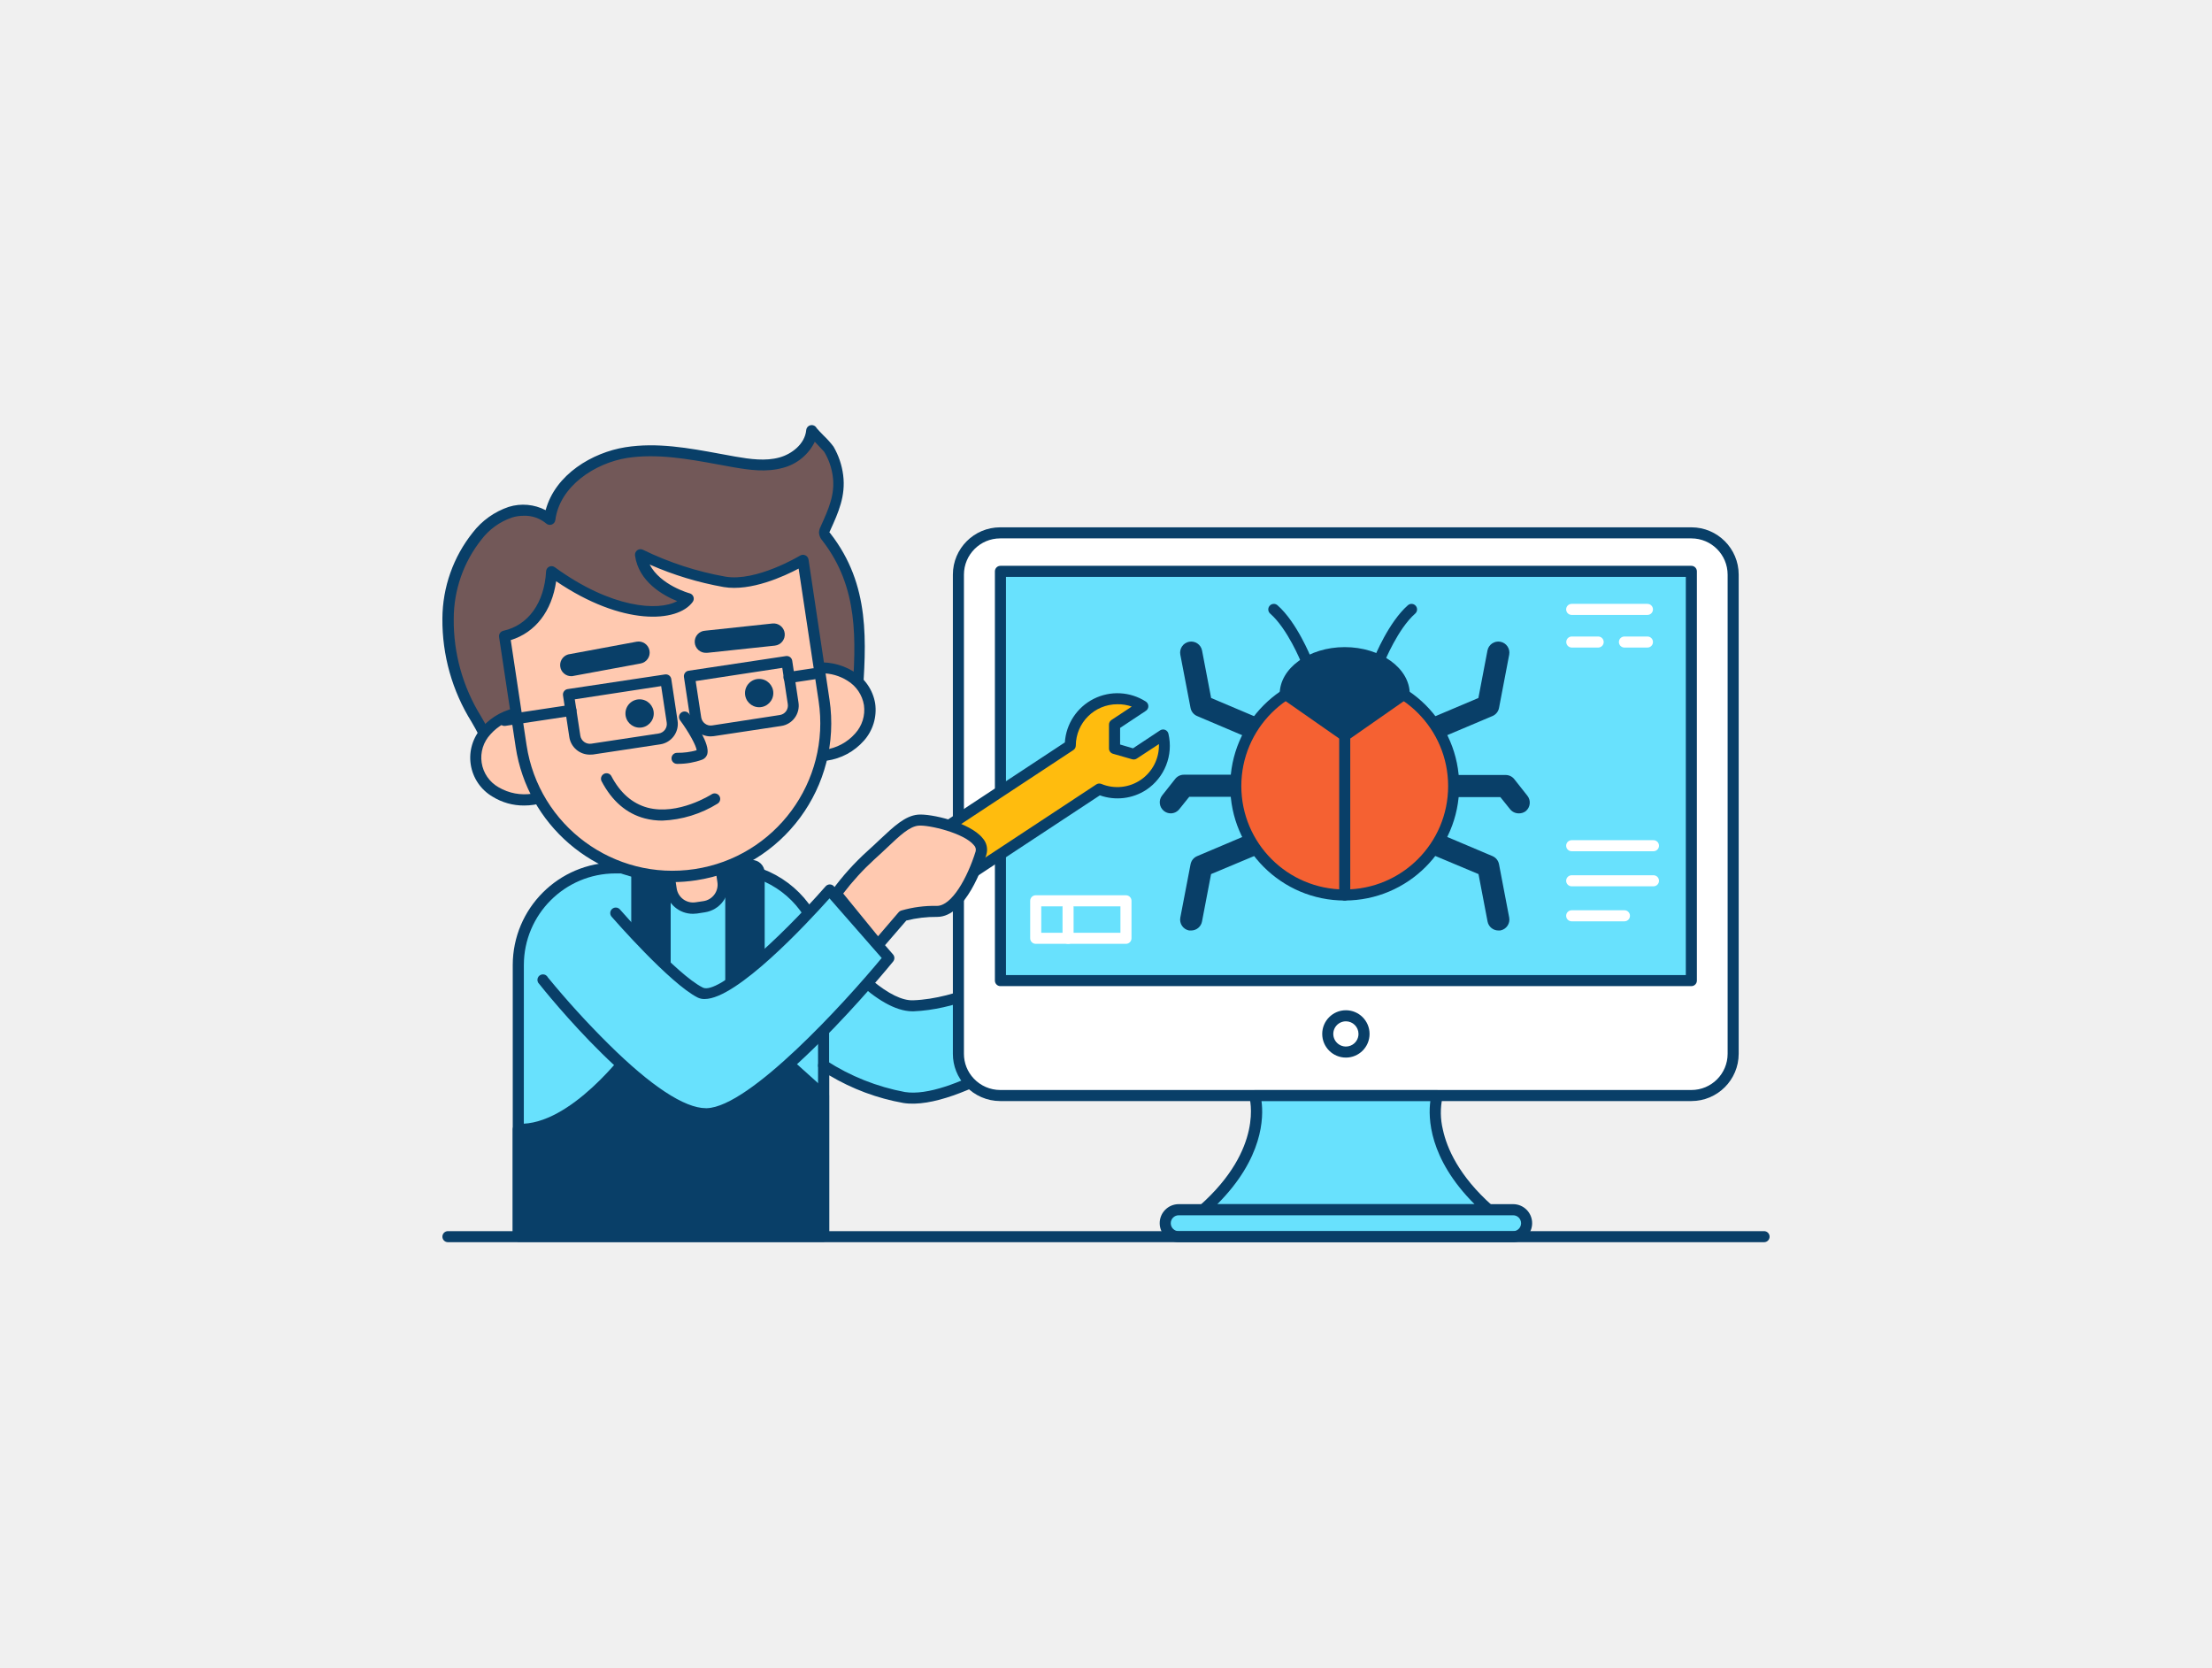
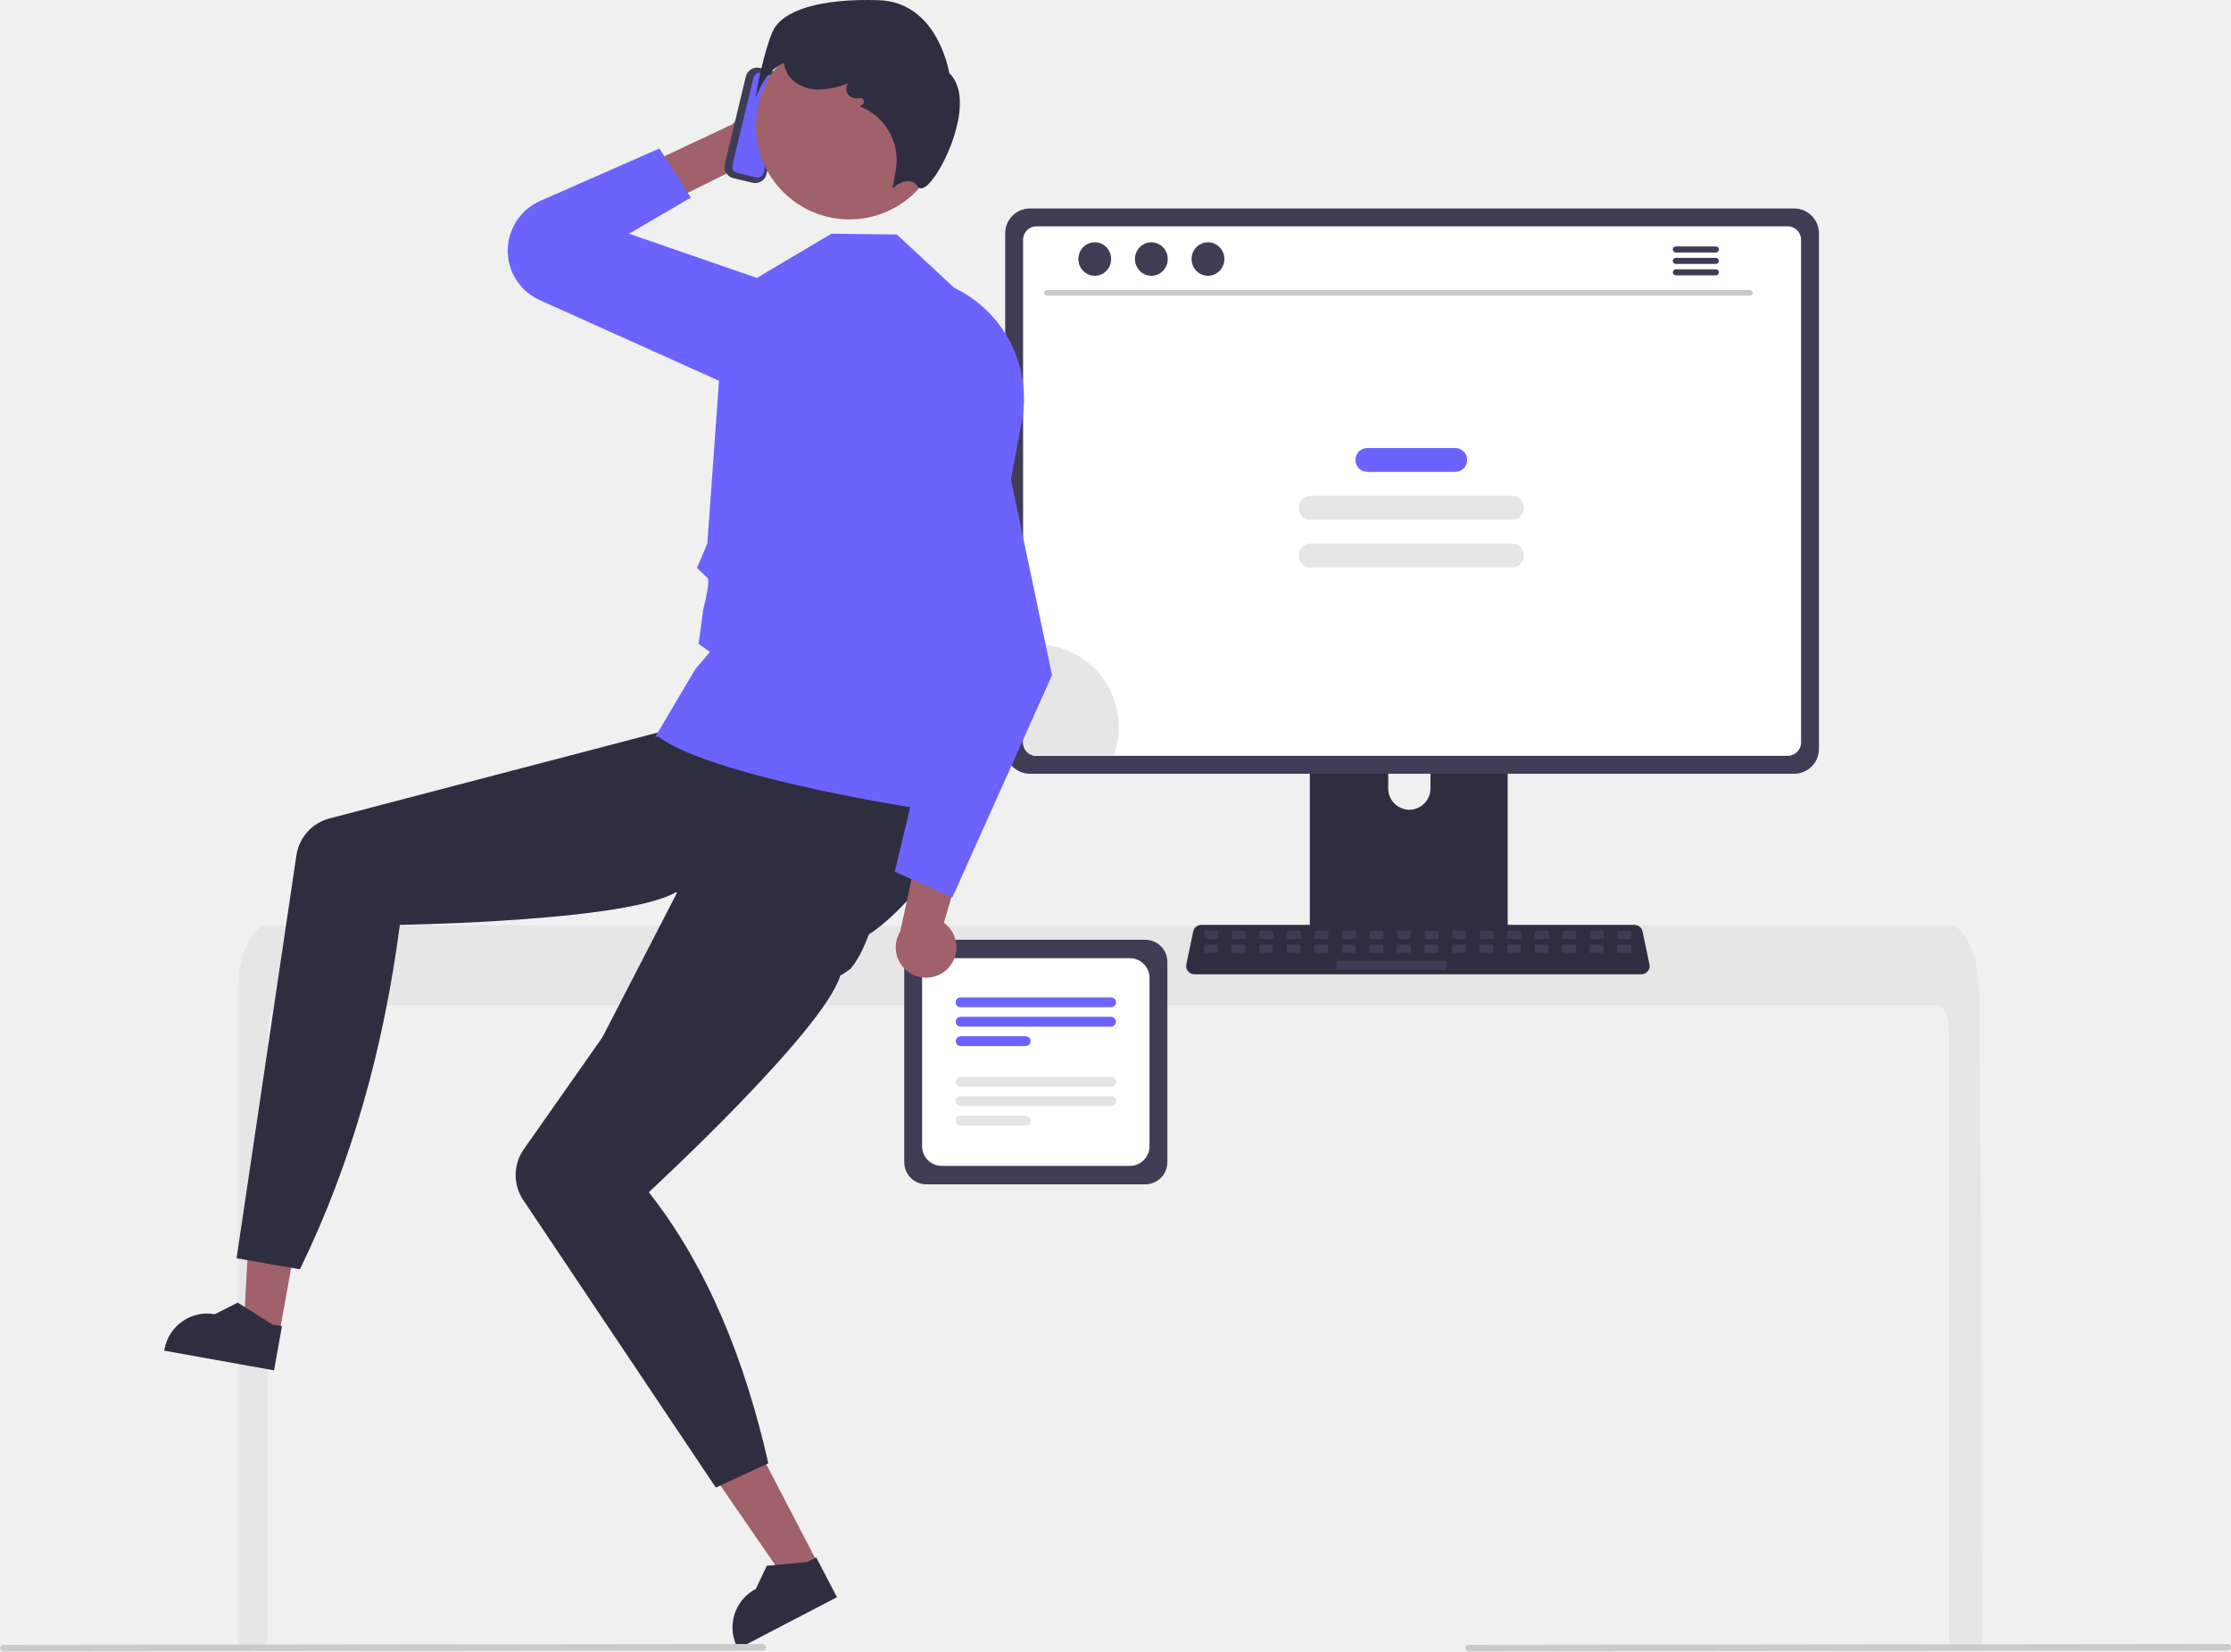
- <svg xmlns="http://www.w3.org/2000/svg" id="_260_bug_fixing_outline" data-name="#260_bug_fixing_outline" viewBox="0 0 400 300" width="406" height="306" class="illustration styles_illustrationTablet__1DWOa">
-   <path d="M193.38,184.4s-19.95,14.86-29.88,13.31a40.92,40.92,0,0,1-14.57-5.8v30.86H93.72v-49a17.56,17.56,0,0,1,17.55-17.57h20.1a17.54,17.54,0,0,1,16,10.44c4,5.34,11.81,14.7,17.76,14.48,8.32-.31,16.89-5.12,16.89-5.12Z" fill="#68e1fd" />
-   <path d="M148.93,223.77H93.72a1,1,0,0,1-1-1v-49a18.58,18.58,0,0,1,18.55-18.57h20.1a18.57,18.57,0,0,1,16.92,10.93c6.73,9,12.91,14.16,16.85,14,8-.29,16.36-4.94,16.44-5a1,1,0,0,1,1.08.07L194,183.59a1,1,0,0,1,.41.8,1,1,0,0,1-.4.81c-.83.61-20.41,15.09-30.64,13.5a39.73,39.73,0,0,1-13.41-5v29.11A1,1,0,0,1,148.93,223.77Zm-54.21-2h53.21V191.91a1,1,0,0,1,1.52-.85,39.54,39.54,0,0,0,14.2,5.66c8.13,1.27,23.77-9.31,28-12.34l-9.7-7.19c-2.09,1.09-9.45,4.66-16.76,4.93H165c-6.35,0-14.22-9.3-18.37-14.9a.72.72,0,0,1-.11-.19,16.58,16.58,0,0,0-15.14-9.84h-20.1a16.58,16.58,0,0,0-16.55,16.57Z" fill="#093f68" />
-   <path d="M148.93,192.91a1,1,0,0,1-1-1V180.43a1,1,0,0,1,2,0v11.48A1,1,0,0,1,148.93,192.91Z" fill="#093f68" />
-   <path d="M148.93,197.35l-8.75-7.86H114.26s-10.5,14.42-20.54,14v19.32h55.21Z" fill="#093f68" />
-   <path d="M148.93,223.77H93.72a1,1,0,0,1-1-1V203.45a1,1,0,0,1,.31-.73,1,1,0,0,1,.73-.27c9.43.42,19.59-13.41,19.69-13.55a1,1,0,0,1,.81-.41h25.92a1,1,0,0,1,.67.25l8.75,7.87a1,1,0,0,1,.33.74v25.42A1,1,0,0,1,148.93,223.77Zm-54.21-2h53.21v-24l-8.14-7.31h-25c-1.79,2.35-10.8,13.54-20,14Z" fill="#093f68" />
-   <rect x="115.15" y="157.13" width="5.13" height="35" fill="#093f68" />
-   <path d="M120.28,193.13h-5.13a1,1,0,0,1-1-1v-35a1,1,0,0,1,1-1h5.13a1,1,0,0,1,1,1v35A1,1,0,0,1,120.28,193.13Zm-4.13-2h3.13v-33h-3.13Z" fill="#093f68" />
-   <rect x="132.15" y="155.75" width="5.13" height="35" rx="1.34" fill="#093f68" />
-   <path d="M135.94,191.75h-2.45a2.34,2.34,0,0,1-2.34-2.34V157.08a2.33,2.33,0,0,1,2.34-2.33h2.45a2.33,2.33,0,0,1,2.34,2.33v32.33A2.34,2.34,0,0,1,135.94,191.75Zm-2.45-35a.34.34,0,0,0-.34.33v32.33a.34.34,0,0,0,.34.34h2.45a.34.34,0,0,0,.34-.34V157.08a.34.34,0,0,0-.34-.33Z" fill="#093f68" />
-   <path d="M313.41,103.16V189.8a7.55,7.55,0,0,1-7.55,7.55h-125a7.55,7.55,0,0,1-7.55-7.55V103.16a7.55,7.55,0,0,1,7.55-7.55h125A7.55,7.55,0,0,1,313.41,103.16Z" fill="#fff" />
-   <path d="M305.86,198.35h-125a8.59,8.59,0,0,1-6.23-2.7,8.48,8.48,0,0,1-2.32-5.85V103.16a8.56,8.56,0,0,1,8.55-8.55h125a8.56,8.56,0,0,1,8.55,8.55V189.8A8.56,8.56,0,0,1,305.86,198.35Zm-125-101.74a6.56,6.56,0,0,0-6.55,6.55V189.8a6.47,6.47,0,0,0,1.78,4.48,6.57,6.57,0,0,0,4.77,2.07h125a6.55,6.55,0,0,0,6.55-6.55V103.16a6.56,6.56,0,0,0-6.55-6.55Z" fill="#093f68" />
-   <rect x="180.91" y="102.56" width="124.95" height="74.01" fill="#68e1fd" />
-   <path d="M305.85,177.57H180.91a1,1,0,0,1-1-1v-74a1,1,0,0,1,1-1H305.85a1,1,0,0,1,1,1v74A1,1,0,0,1,305.85,177.57Zm-123.94-2H304.85v-72H181.91Z" fill="#093f68" />
-   <path d="M259.87,197.36h-33s3,9.7-9.3,20.63h51.57C256.84,207.06,259.87,197.36,259.87,197.36Z" fill="#68e1fd" />
-   <path d="M269.17,219H217.6a1,1,0,0,1-.66-1.75c11.71-10.37,9-19.49,9-19.58a1,1,0,0,1,.15-.9,1,1,0,0,1,.8-.4h33a1,1,0,0,1,.81.4,1,1,0,0,1,.15.89,13,13,0,0,0,.07,5.86c.71,3.28,2.83,8.32,8.93,13.73a1,1,0,0,1-.66,1.75Zm-49.05-2h46.53c-8.33-8.32-8.39-15.72-8-18.63H228.12C228.51,201.27,228.45,208.67,220.12,217Z" fill="#093f68" />
-   <path d="M243.39,190.49a4.28,4.28,0,1,1,4.27-4.28A4.28,4.28,0,0,1,243.39,190.49Zm0-6.56a2.28,2.28,0,1,0,2.27,2.28A2.28,2.28,0,0,0,243.39,183.93Z" fill="#093f68" />
-   <rect x="210.71" y="217.99" width="65.36" height="4.88" rx="2.44" fill="#68e1fd" />
-   <path d="M273.62,223.87H213.15a3.44,3.44,0,0,1,0-6.88h60.47a3.44,3.44,0,1,1,0,6.88ZM213.15,219a1.44,1.44,0,0,0,0,2.88h60.47a1.44,1.44,0,1,0,0-2.88Z" fill="#093f68" />
-   <path d="M121.21,153.94h9.45a0,0,0,0,1,0,0v5.44a4,4,0,0,1-4,4h-1.43a4,4,0,0,1-4-4v-5.44A0,0,0,0,1,121.21,153.94Z" transform="translate(-22.25 20.55) rotate(-8.57)" fill="#ffc9b0" />
-   <path d="M125.34,164.49a5,5,0,0,1-5-4.26l-.81-5.38a1,1,0,0,1,.84-1.14l9.35-1.41a1,1,0,0,1,1.14.84l.81,5.38a5,5,0,0,1-4.21,5.7l-1.41.22A6.3,6.3,0,0,1,125.34,164.49Zm-3.64-9,.66,4.39a3,3,0,0,0,3.43,2.53l1.41-.21h0a3,3,0,0,0,2.53-3.43l-.66-4.39Z" fill="#093f68" />
-   <path d="M89.74,134.92c-1.49-1.48-2.74-4.11-3.67-5.65A34,34,0,0,1,81,111.14a24.19,24.19,0,0,1,5.27-15,12.86,12.86,0,0,1,6-4.31,7.43,7.43,0,0,1,7.06,1.34c.88-6.52,7.39-11,13.88-12.09s13.08.55,19.56,1.68c2.81.49,5.73.9,8.48.14s5.28-3,5.54-5.81c0,.19,2.79,2.88,3.09,3.4a12.53,12.53,0,0,1,1.61,4.74c.46,3.57-.89,6.47-2.32,9.63a1.47,1.47,0,0,0-.18.64,1.45,1.45,0,0,0,.4.81c7,9,6.3,19,5.53,29.71l-5.95-.14c-2.5-.06-5.45,1-7.89,1.44l-18,3.3c-8.7,1.59-17,5.17-25.89,5.54-1.78.07-4.79.38-6.41-.48A4.55,4.55,0,0,1,89.74,134.92Z" fill="#725858" />
-   <path d="M94.29,137.31a8.76,8.76,0,0,1-4-.71,5.25,5.25,0,0,1-1.29-1A21,21,0,0,1,86,131.07c-.27-.47-.51-.91-.73-1.28A34.73,34.73,0,0,1,80,111.12a25.1,25.1,0,0,1,5.5-15.58A13.77,13.77,0,0,1,92,90.91a8.82,8.82,0,0,1,6.67.6c1.75-6.5,8.48-10.43,14.4-11.38,5.74-.92,11.52.15,17.11,1.18.93.17,1.86.35,2.79.51,2.66.46,5.47.86,8,.15,2.15-.59,4.58-2.39,4.82-4.94a1,1,0,0,1,1.89-.35c.18.23.8.87,1.26,1.34a16.21,16.21,0,0,1,1.79,2,13.69,13.69,0,0,1,1.74,5.13c.49,3.79-.88,6.81-2.33,10l-.07.15a1.78,1.78,0,0,0-.09.23s.13.11.19.2c7.25,9.32,6.51,19.54,5.74,30.36a1,1,0,0,1-1,1l-5.95-.14a20.5,20.5,0,0,0-5.11.85c-.9.22-1.75.43-2.57.58l-18,3.3c-3.29.6-6.59,1.51-9.78,2.38-5.22,1.44-10.63,2.93-16.25,3.16l-.77,0C95.81,137.27,95.05,137.31,94.29,137.31Zm.4-44.79a7.2,7.2,0,0,0-2.09.31,11.73,11.73,0,0,0-5.55,4,23.08,23.08,0,0,0-5,14.34,32.82,32.82,0,0,0,4.92,17.6c.23.38.49.84.76,1.33a19.75,19.75,0,0,0,2.76,4.12h0a3.8,3.8,0,0,0,.81.63c1.17.61,3.54.48,5.11.4l.8,0c5.39-.23,10.68-1.68,15.8-3.09,3.23-.89,6.58-1.81,10-2.43l18-3.3c.76-.14,1.58-.34,2.45-.56a22.61,22.61,0,0,1,5.64-.9l5,.12c.72-10.1,1.18-19.62-5.39-28.08a2.43,2.43,0,0,1-.61-1.37,2.27,2.27,0,0,1,.27-1.1l.07-.16c1.38-3.06,2.58-5.7,2.16-8.93A11.55,11.55,0,0,0,149.07,81c-.14-.21-1-1.06-1.51-1.63l-.22-.23a8.91,8.91,0,0,1-5.78,4.72c-3,.82-6,.39-8.91-.11l-2.81-.51c-5.42-1-11-2-16.42-1.18-5.86.94-12.22,5.11-13,11.25a1,1,0,0,1-1.66.6A6,6,0,0,0,94.69,92.52Zm53.15-15.3Zm0,0Zm0,0Z" fill="#093f68" />
-   <ellipse cx="95.19" cy="135.96" rx="9.18" ry="7.91" transform="translate(-19.21 15.71) rotate(-8.57)" fill="#ffc9b0" />
-   <path d="M94.77,144.91a10.7,10.7,0,0,1-5.7-1.6,8.16,8.16,0,0,1-1.89-12.56,11.24,11.24,0,0,1,14.13-2.13,8.15,8.15,0,0,1,1.9,12.56,10.9,10.9,0,0,1-6.69,3.6A11.45,11.45,0,0,1,94.77,144.91ZM95.62,129a9.06,9.06,0,0,0-1.46.11,8.9,8.9,0,0,0-5.46,2.92,6.16,6.16,0,0,0,1.44,9.57,9.26,9.26,0,0,0,11.55-1.74,6.39,6.39,0,0,0,1.6-5.14h0a6.37,6.37,0,0,0-3-4.43A8.68,8.68,0,0,0,95.62,129Z" fill="#093f68" />
-   <ellipse cx="148.14" cy="127.98" rx="9.18" ry="7.91" transform="translate(-17.43 23.52) rotate(-8.57)" fill="#ffc9b0" />
-   <path d="M147.74,136.93c-4.85,0-9-3.08-9.67-7.43-.73-4.86,3.19-9.5,8.74-10.33a11,11,0,0,1,7.45,1.46,8.35,8.35,0,0,1,4,5.83h0a8.36,8.36,0,0,1-2.05,6.74,11,11,0,0,1-6.69,3.6A12.71,12.71,0,0,1,147.74,136.93Zm.83-15.9a10.25,10.25,0,0,0-1.46.11c-4.46.68-7.63,4.29-7.06,8.06s4.66,6.29,9.12,5.62a8.91,8.91,0,0,0,5.47-2.93,6.32,6.32,0,0,0,1.59-5.13h0a6.36,6.36,0,0,0-3-4.43A8.69,8.69,0,0,0,148.57,121Z" fill="#093f68" />
-   <path d="M125.76,157.44a27.71,27.71,0,0,1-31.53-23.26l-3-19.88c5.6-1.31,8.21-6.35,8.51-11.68,12.12,8.83,22.24,8.34,24.71,5,0,0-7.77-2.06-8.61-8a57.09,57.09,0,0,0,15.2,4.95c6,1,14.14-3.93,14.14-3.93L149,125.92A27.7,27.7,0,0,1,125.76,157.44Z" fill="#ffc9b0" />
-   <path d="M121.61,158.76a28.74,28.74,0,0,1-28.36-24.43l-3-19.89a1,1,0,0,1,.76-1.12c4.53-1,7.43-5.07,7.74-10.75a1,1,0,0,1,.57-.85,1,1,0,0,1,1,.1c10.23,7.45,18.76,8,22.14,6.13-2.51-1-7-3.5-7.63-8.27a1,1,0,0,1,1.46-1,56.48,56.48,0,0,0,14.9,4.85c5.59.94,13.39-3.75,13.46-3.79a1,1,0,0,1,1-.06,1,1,0,0,1,.56.76L150,125.77a28.74,28.74,0,0,1-24.1,32.66h0A28.6,28.6,0,0,1,121.61,158.76Zm4.15-1.32h0ZM92.36,115l2.86,19a26.7,26.7,0,1,0,52.81-8l-3.61-23.93c-2.61,1.38-8.63,4.16-13.54,3.34a58.6,58.6,0,0,1-13.4-4.07c1.94,3.74,7.17,5.19,7.23,5.2a1,1,0,0,1,.69.64,1,1,0,0,1-.14.92c-2.74,3.76-12.72,4.39-24.69-3.74C99.79,109.77,96.82,113.62,92.36,115Z" fill="#093f68" />
-   <circle cx="115.66" cy="128.27" r="2.56" fill="#093f68" />
-   <circle cx="137.28" cy="124.58" r="2.56" fill="#093f68" />
-   <path d="M122.63,137.38h-.2a1,1,0,0,1-1-1,1,1,0,0,1,1-1,12.44,12.44,0,0,0,3.55-.46c-.1-.87-1.41-3.27-3-5.42a1,1,0,0,1,.22-1.4,1,1,0,0,1,1.4.22c1.16,1.59,3.81,5.49,3.3,7.3a1.54,1.54,0,0,1-.92,1A12.85,12.85,0,0,1,122.63,137.38Z" fill="#093f68" />
-   <path d="M103.48,121.52a2,2,0,0,1-.36-4l12-2.23a2,2,0,0,1,.72,3.94l-12,2.22A2.19,2.19,0,0,1,103.48,121.52Z" fill="#093f68" />
-   <path d="M127.74,117.3a2,2,0,0,1-.22-4L139.68,112a2,2,0,1,1,.44,4L128,117.29Z" fill="#093f68" />
-   <path d="M106.64,135.71a3.74,3.74,0,0,1-3.69-3.18L101.81,125a1,1,0,0,1,.84-1.14l17.6-2.65a1,1,0,0,1,.75.18,1,1,0,0,1,.39.66l1.14,7.55a3.74,3.74,0,0,1-3.14,4.25l-12.18,1.84A3.64,3.64,0,0,1,106.64,135.71Zm-2.7-10,1,6.56a1.72,1.72,0,0,0,.69,1.14,1.74,1.74,0,0,0,1.29.32l12.19-1.84h0a1.73,1.73,0,0,0,1.45-2l-1-6.57Z" fill="#093f68" />
-   <path d="M128.5,132.41a3.72,3.72,0,0,1-3.68-3.18l-1.14-7.55a1,1,0,0,1,.84-1.14l17.6-2.65a1,1,0,0,1,.74.18,1,1,0,0,1,.4.66l1.13,7.55a3.71,3.71,0,0,1-3.13,4.25h0l-12.19,1.84A3.64,3.64,0,0,1,128.5,132.41Zm-2.7-10,1,6.56a1.73,1.73,0,0,0,.69,1.14,1.7,1.7,0,0,0,1.29.32L141,128.55a1.71,1.71,0,0,0,1.14-.68,1.74,1.74,0,0,0,.32-1.29l-1-6.56Zm15.31,7.17h0Z" fill="#093f68" />
-   <path d="M91.31,130.52a1,1,0,0,1-.15-2l11.93-1.8a1,1,0,0,1,1.14.84,1,1,0,0,1-.84,1.14l-11.93,1.8Z" fill="#093f68" />
-   <path d="M142.76,122.76a1,1,0,0,1-.15-2l4.35-.66a1,1,0,0,1,.29,2l-4.34.65Z" fill="#093f68" />
-   <path d="M119.77,147.64a12.41,12.41,0,0,1-3.17-.4c-3.32-.87-5.95-3.15-7.84-6.77a1,1,0,0,1,1.77-.92c1.62,3.1,3.82,5,6.57,5.75,5.52,1.46,11.53-2.38,11.59-2.42a1,1,0,0,1,1.09,1.68A20.52,20.52,0,0,1,119.77,147.64Z" fill="#093f68" />
-   <path d="M98.3,176.57s19.36,24.42,29.52,24.11,32.89-28.18,32.89-28.18L150,160.18s-18.47,21-23.4,18.56-15.25-14.38-15.25-14.38" fill="#68e1fd" />
-   <path d="M127.64,201.68c-10.58,0-29.33-23.48-30.12-24.49A1,1,0,1,1,99.08,176,157,157,0,0,0,110,188c7.68,7.62,13.78,11.64,17.66,11.64h.16c7.75-.24,24.94-19.09,31.62-27.16L150,161.7c-4.1,4.58-16.76,18.2-22.58,18.2a2.71,2.71,0,0,1-1.26-.27c-5-2.52-15.13-14.12-15.56-14.61a1,1,0,0,1,.1-1.42,1,1,0,0,1,1.41.11c.11.11,10.25,11.79,15,14.13,2.62,1.3,13.56-8.49,22.19-18.32a1,1,0,0,1,.76-.34h0a1,1,0,0,1,.75.35l10.69,12.32a1,1,0,0,1,0,1.28c-.94,1.16-23.14,28.23-33.64,28.55Z" fill="#093f68" />
-   <path d="M206.76,141.22a8.54,8.54,0,0,0,3.58-9.08l-5.28,3.5-3.48-1,0-4.26,5.11-3.39a8.52,8.52,0,0,0-13.13,7.09l-32.76,21.59a4.76,4.76,0,0,0,5.25,7.93L198.79,142A8.52,8.52,0,0,0,206.76,141.22Zm-44.53,19.16a2.09,2.09,0,1,1,2.9.59A2.09,2.09,0,0,1,162.23,160.38Z" fill="#ffbc0e" />
-   <path d="M163.42,165.36a5.75,5.75,0,0,1-3.19-10.55l32.33-21.31a9.52,9.52,0,0,1,14.65-7.38,1,1,0,0,1,0,1.67l-4.66,3.09v3l2.33.69,4.89-3.24a1,1,0,0,1,.92-.1,1,1,0,0,1,.6.7,9.56,9.56,0,0,1-4,10.14h0a9.52,9.52,0,0,1-8.4,1l-32.33,21.3A5.7,5.7,0,0,1,163.42,165.36Zm38.64-38.76a7.51,7.51,0,0,0-7.52,7.46,1,1,0,0,1-.45.83l-32.76,21.59a3.75,3.75,0,0,0-1.05,5.2,3.75,3.75,0,0,0,5.2,1l32.76-21.58a1,1,0,0,1,.93-.09,7.53,7.53,0,0,0,10.4-7.21l-4,2.62a1,1,0,0,1-.83.13l-3.49-1a1,1,0,0,1-.71-1l0-4.26a1,1,0,0,1,.44-.84l3.68-2.43A7.36,7.36,0,0,0,202.06,126.6Zm4.7,14.62h0ZM164,162.32a3.34,3.34,0,0,1-.62-.06,3.06,3.06,0,0,1-2-1.32,3.09,3.09,0,1,1,4.28.87A3.05,3.05,0,0,1,164,162.32Zm0-4.19a1.08,1.08,0,0,0-.6.18,1.14,1.14,0,0,0-.47.7,1.07,1.07,0,0,0,.16.82h0a1.1,1.1,0,0,0,1.52.31,1.1,1.1,0,0,0-.39-2Z" fill="#093f68" />
-   <path d="M226.1,132.65a2.17,2.17,0,0,1-.78-.16l-8.85-3.76a2,2,0,0,1-1.18-1.46l-1.85-9.63a2,2,0,0,1,3.93-.75l1.64,8.58,7.87,3.33a2,2,0,0,1-.78,3.85Z" fill="#093f68" />
-   <path d="M215.41,167.51l-.38,0a2,2,0,0,1-1.59-2.34l1.85-9.63a2,2,0,0,1,1.18-1.47l8.85-3.75a2,2,0,0,1,1.56,3.69L219,157.31l-1.64,8.58A2,2,0,0,1,215.41,167.51Z" fill="#093f68" />
-   <path d="M211.72,146.33a2,2,0,0,1-1.25-.44,2,2,0,0,1-.31-2.81l2.37-3a2,2,0,0,1,1.56-.74h9.35a2,2,0,0,1,0,4h-8.39l-1.77,2.2A2,2,0,0,1,211.72,146.33Z" fill="#093f68" />
-   <path d="M260.25,132.65a2,2,0,0,1-.78-3.85l7.87-3.33,1.64-8.58a2,2,0,0,1,3.93.75l-1.84,9.63a2,2,0,0,1-1.18,1.46L261,132.49A2.13,2.13,0,0,1,260.25,132.65Z" fill="#093f68" />
-   <path d="M271,167.51a2,2,0,0,1-2-1.62l-1.64-8.58L259.47,154a2,2,0,0,1,1.56-3.69l8.86,3.75a2,2,0,0,1,1.18,1.47l1.84,9.63a2,2,0,0,1-1.59,2.34A2.31,2.31,0,0,1,271,167.51Z" fill="#093f68" />
-   <path d="M274.63,146.33a2,2,0,0,1-1.55-.74l-1.77-2.2h-8.39a2,2,0,0,1,0-4h9.34a2,2,0,0,1,1.56.74l2.37,3a2,2,0,0,1-.3,2.81A2,2,0,0,1,274.63,146.33Z" fill="#093f68" />
-   <circle cx="243.17" cy="141.39" r="19.7" fill="#f56132" />
-   <path d="M243.17,162.09a20.7,20.7,0,1,1,20.7-20.7A20.73,20.73,0,0,1,243.17,162.09Zm0-39.4a18.7,18.7,0,1,0,18.7,18.7A18.72,18.72,0,0,0,243.17,122.69Z" fill="#093f68" />
-   <path d="M253.93,124.77l-10.76,7.51-10.76-7.51c0-4.14,4.82-7.5,10.76-7.5S253.93,120.63,253.93,124.77Z" fill="#093f68" />
-   <path d="M243.17,133.28a1,1,0,0,1-.57-.18l-10.76-7.51a1,1,0,0,1-.43-.82c0-4.69,5.28-8.5,11.76-8.5s11.76,3.81,11.76,8.5a1,1,0,0,1-.43.82l-10.76,7.51A1,1,0,0,1,243.17,133.28Zm-9.73-9,9.73,6.79,9.73-6.79c-.38-3.35-4.6-6-9.73-6S233.83,120.92,233.44,124.27Zm20.49.5h0Z" fill="#093f68" />
-   <path d="M243.17,162.09a1,1,0,0,1-1-1V132.28a1,1,0,0,1,2,0v28.81A1,1,0,0,1,243.17,162.09Z" fill="#093f68" />
-   <path d="M249.39,119.65a1,1,0,0,1-.37-.07,1,1,0,0,1-.55-1.3c.1-.26,2.62-6.51,6.12-9.58a1,1,0,0,1,1.32,1.51c-3.14,2.75-5.56,8.75-5.59,8.81A1,1,0,0,1,249.39,119.65Z" fill="#093f68" />
-   <path d="M236.21,119.65a1,1,0,0,1-.93-.63c0-.06-2.45-6.07-5.59-8.81a1,1,0,0,1-.1-1.41,1,1,0,0,1,1.42-.1c3.5,3.07,6,9.32,6.12,9.58a1,1,0,0,1-.55,1.3A1,1,0,0,1,236.21,119.65Z" fill="#093f68" />
-   <path d="M293.75,165.85h-9.54a1,1,0,0,1,0-2h9.54a1,1,0,0,1,0,2Z" fill="#fff" />
-   <path d="M299,159.52H284.21a1,1,0,0,1,0-2H299a1,1,0,0,1,0,2Z" fill="#fff" />
-   <path d="M299,153.18H284.21a1,1,0,0,1,0-2H299a1,1,0,0,1,0,2Z" fill="#fff" />
-   <path d="M297.91,110.45h-13.7a1,1,0,0,1,0-2h13.7a1,1,0,0,1,0,2Z" fill="#fff" />
-   <path d="M297.91,116.35h-4.16a1,1,0,0,1,0-2h4.16a1,1,0,0,1,0,2Z" fill="#fff" />
-   <path d="M289,116.35h-4.77a1,1,0,0,1,0-2H289a1,1,0,0,1,0,2Z" fill="#fff" />
-   <path d="M203.61,169.92H187.29a1,1,0,0,1-1-1v-6.78a1,1,0,0,1,1-1h16.32a1,1,0,0,1,1,1v6.78A1,1,0,0,1,203.61,169.92Zm-15.32-2h14.32v-4.78H188.29Z" fill="#fff" />
-   <path d="M193.14,169.92a1,1,0,0,1-1-1v-5.59a1,1,0,0,1,2,0v5.59A1,1,0,0,1,193.14,169.92Z" fill="#fff" />
-   <path d="M151.21,160.85a46.8,46.8,0,0,1,6.29-7c3.69-3.31,6-6.09,8.54-6.31s12.47,2.23,11.32,6-4.1,10.53-7.94,10.53a20.78,20.78,0,0,0-6.15.79l-4.51,5.26Z" fill="#ffc9b0" />
-   <path d="M158.76,171.11h0a1,1,0,0,1-.76-.37l-7.55-9.26a1,1,0,0,1,0-1.21,46.53,46.53,0,0,1,6.43-7.14c.8-.72,1.54-1.41,2.22-2.06,2.56-2.4,4.57-4.3,6.9-4.51s9.38,1.4,11.69,4.25a3.11,3.11,0,0,1,.67,3c-.58,1.88-3.73,11.24-8.89,11.24a21.86,21.86,0,0,0-5.58.66l-4.32,5A1,1,0,0,1,158.76,171.11Zm-6.28-10.29,6.3,7.73,3.73-4.35a1,1,0,0,1,.44-.29,21.27,21.27,0,0,1,6.47-.85c2.71,0,5.52-5.1,7-9.83a1.15,1.15,0,0,0-.32-1.16c-1.74-2.16-8.08-3.68-10-3.52-1.64.15-3.34,1.75-5.71,4-.69.65-1.44,1.36-2.26,2.09A46.42,46.42,0,0,0,152.48,160.82Z" fill="#093f68" />
-   <path d="M319,223.87H81a1,1,0,0,1,0-2H319a1,1,0,0,1,0,2Z" fill="#093f68" />
+ <svg xmlns="http://www.w3.org/2000/svg" data-name="Layer 1" width="810.131" height="599.609" viewBox="0 0 810.131 599.609">
+   <path d="M431.331,209.196l8.563,13.383,30.548-15.144,15.706-4.802a12.192,12.192,0,0,0,4.805-20.524h0a12.192,12.192,0,0,0-16.946.2l-13.18,13.046Z" transform="translate(-194.9343 -150.1956)" fill="#a0616a" />
+   <path d="M445.781,221.955l-11.417-17.844-43.289,19.045a19.71,19.71,0,0,0-11.611,15.521h0a19.71,19.71,0,0,0,11.244,20.395l69.007,31.032a20.119,20.119,0,0,0,26.513-9.332h0a20.119,20.119,0,0,0-11.113-27.805l-51.765-17.919Z" transform="translate(-194.9343 -150.1956)" fill="#6c63ff" />
+   <path d="M902.658,524.88c0-5.36-1.8-9.71-4.01-9.72h-602.49c-2.22.01-4.01,4.36-4.02,9.72v220.643a2.003,2.003,0,0,1-1.809,1.994q-2.426.233-4.851.433c-.04,0-.08.01-.12.01-.88.08-1.76.14-2.64.21h-.01q-.679-1.255-1.342-2.533a2.011,2.011,0,0,1-.228-.929V512.27c0-1.48.06-2.97.16-4.44a56.885,56.885,0,0,1,.75-6.02c1.69-9.29,5.51-15.58,9.85-15.6h611a4.683,4.683,0,0,1,1.84.39,7.174,7.174,0,0,1,2.27,1.59,14.069,14.069,0,0,1,2.23,3.05c2.14,3.77,3.67,9.39,4.21,15.93,0,.06.01.12.01.18.14,1.62.21,3.27.2,4.92l.14,21.43.09,12.78.27,40.1.1,14.24.44,146.2v0a2,2,0,0,1-2,2h-8.04a2,2,0,0,1-2-2Z" transform="translate(-194.9343 -150.1956)" fill="#e6e6e6" />
+   <polygon points="101.479 483.961 88.516 481.633 91.326 430.523 110.459 433.959 101.479 483.961" fill="#a0616a" />
+   <path d="M294.442,647.762l-39.864-7.158.091-.504a15.765,15.765,0,0,1,18.302-12.73l.001 0,8.274-4.217,12.594,7.964,3.48.625Z" transform="translate(-194.9343 -150.1956)" fill="#2f2e41" />
+   <path d="M610.807,580.21H531.318a8.044,8.044,0,0,1-8.035-8.035v-72.729A8.044,8.044,0,0,1,531.318,491.411h79.489a8.044,8.044,0,0,1,8.035,8.035v72.729A8.044,8.044,0,0,1,610.807,580.21Z" transform="translate(-194.9343 -150.1956)" fill="#3f3d56" />
+   <path d="M605.22,573.513H536.905a7.142,7.142,0,0,1-7.134-7.134V505.242a7.142,7.142,0,0,1,7.134-7.134h68.314a7.142,7.142,0,0,1,7.134,7.134v61.137A7.142,7.142,0,0,1,605.22,573.513Z" transform="translate(-194.9343 -150.1956)" fill="#fff" />
+   <path d="M598.405,515.907H543.72a1.783,1.783,0,1,1,0-3.567H598.405a1.783,1.783,0,1,1,0,3.567Z" transform="translate(-194.9343 -150.1956)" fill="#6c63ff" />
+   <path d="M598.405,522.955H543.72a1.784,1.784,0,0,1,0-3.567H598.405a1.784,1.784,0,0,1,0,3.567Z" transform="translate(-194.9343 -150.1956)" fill="#6c63ff" />
+   <path d="M567.425,530.002H543.72a1.784,1.784,0,0,1,0-3.567h23.705a1.784,1.784,0,0,1,0,3.567Z" transform="translate(-194.9343 -150.1956)" fill="#6c63ff" />
+   <path d="M598.405,544.761H543.72a1.783,1.783,0,1,1,0-3.567H598.405a1.783,1.783,0,1,1,0,3.567Z" transform="translate(-194.9343 -150.1956)" fill="#e4e4e4" />
+   <path d="M598.405,551.809H543.72a1.784,1.784,0,1,1,0-3.567H598.405a1.784,1.784,0,1,1,0,3.567Z" transform="translate(-194.9343 -150.1956)" fill="#e4e4e4" />
+   <path d="M567.425,558.856H543.72a1.784,1.784,0,0,1,0-3.567h23.705a1.784,1.784,0,0,1,0,3.567Z" transform="translate(-194.9343 -150.1956)" fill="#e4e4e4" />
+   <path d="M738.942,385.934H674.023a3.464,3.464,0,0,0-3.459,3.467V491.955h71.845V389.402A3.466,3.466,0,0,0,738.942,385.934ZM706.701,444.204a7.702,7.702,0,0,1-7.666-7.666V424.709a7.666,7.666,0,0,1,15.332,0v11.829a7.702,7.702,0,0,1-7.666,7.666Z" transform="translate(-194.9343 -150.1956)" fill="#2f2e41" />
+   <path d="M670.341,488.675v9.894a1.938,1.938,0,0,0,1.934,1.934h68.422a1.944,1.944,0,0,0,1.934-1.934V488.675Z" transform="translate(-194.9343 -150.1956)" fill="#3f3d56" />
+   <path d="M846.443,225.888H568.938a9.008,9.008,0,0,0-8.994,8.994V422.144a9.003,9.003,0,0,0,8.994,8.994H846.443a9.003,9.003,0,0,0,8.994-8.994V234.882A9.008,9.008,0,0,0,846.443,225.888Z" transform="translate(-194.9343 -150.1956)" fill="#3f3d56" />
+   <path d="M844.126,232.384h-272.87a4.82,4.82,0,0,0-4.81,4.82v182.62a4.818,4.818,0,0,0,4.81,4.81h272.87a4.818,4.818,0,0,0,4.81-4.81v-182.62A4.82,4.82,0,0,0,844.126,232.384Z" transform="translate(-194.9343 -150.1956)" fill="#fff" />
+   <path d="M790.976,503.947H628.633a2.986,2.986,0,0,1-2.922-3.602l2.519-11.964a2.999,2.999,0,0,1,2.922-2.371H788.457a2.999,2.999,0,0,1,2.922,2.371l2.519,11.964a2.986,2.986,0,0,1-2.922,3.602Z" transform="translate(-194.9343 -150.1956)" fill="#2f2e41" />
+   <rect x="437.37" y="337.969" width="5" height="3" rx="0.488" fill="#3f3d56" />
+   <rect x="447.37" y="337.969" width="5" height="3" rx="0.488" fill="#3f3d56" />
+   <rect x="457.37" y="337.969" width="5" height="3" rx="0.488" fill="#3f3d56" />
+   <rect x="467.37" y="337.969" width="5" height="3" rx="0.488" fill="#3f3d56" />
+   <rect x="477.37" y="337.969" width="5" height="3" rx="0.488" fill="#3f3d56" />
+   <rect x="487.37" y="337.969" width="5" height="3" rx="0.488" fill="#3f3d56" />
+   <rect x="497.37" y="337.969" width="5" height="3" rx="0.488" fill="#3f3d56" />
+   <rect x="507.37" y="337.969" width="5" height="3" rx="0.488" fill="#3f3d56" />
+   <rect x="517.37" y="337.969" width="5" height="3" rx="0.488" fill="#3f3d56" />
+   <rect x="527.37" y="337.969" width="5" height="3" rx="0.488" fill="#3f3d56" />
+   <rect x="537.37" y="337.969" width="5" height="3" rx="0.488" fill="#3f3d56" />
+   <rect x="547.37" y="337.969" width="5" height="3" rx="0.488" fill="#3f3d56" />
+   <rect x="557.37" y="337.969" width="5" height="3" rx="0.488" fill="#3f3d56" />
+   <rect x="567.37" y="337.969" width="5" height="3" rx="0.488" fill="#3f3d56" />
+   <rect x="577.37" y="337.969" width="5" height="3" rx="0.488" fill="#3f3d56" />
+   <rect x="587.37" y="337.969" width="5" height="3" rx="0.488" fill="#3f3d56" />
+   <rect x="437.252" y="342.969" width="5" height="3" rx="0.488" fill="#3f3d56" />
+   <rect x="447.252" y="342.969" width="5" height="3" rx="0.488" fill="#3f3d56" />
+   <rect x="457.252" y="342.969" width="5" height="3" rx="0.488" fill="#3f3d56" />
+   <rect x="467.252" y="342.969" width="5" height="3" rx="0.488" fill="#3f3d56" />
+   <rect x="477.252" y="342.969" width="5" height="3" rx="0.488" fill="#3f3d56" />
+   <rect x="487.252" y="342.969" width="5" height="3" rx="0.488" fill="#3f3d56" />
+   <rect x="497.252" y="342.969" width="5" height="3" rx="0.488" fill="#3f3d56" />
+   <rect x="507.252" y="342.969" width="5" height="3" rx="0.488" fill="#3f3d56" />
+   <rect x="517.252" y="342.969" width="5" height="3" rx="0.488" fill="#3f3d56" />
+   <rect x="527.252" y="342.969" width="5" height="3" rx="0.488" fill="#3f3d56" />
+   <rect x="537.252" y="342.969" width="5" height="3" rx="0.488" fill="#3f3d56" />
+   <rect x="547.252" y="342.969" width="5" height="3" rx="0.488" fill="#3f3d56" />
+   <rect x="557.252" y="342.969" width="5" height="3" rx="0.488" fill="#3f3d56" />
+   <rect x="567.252" y="342.969" width="5" height="3" rx="0.488" fill="#3f3d56" />
+   <rect x="577.252" y="342.969" width="5" height="3" rx="0.488" fill="#3f3d56" />
+   <rect x="587.252" y="342.969" width="5" height="3" rx="0.488" fill="#3f3d56" />
+   <rect x="485.252" y="348.969" width="40" height="3" rx="0.488" fill="#3f3d56" />
+   <path d="M825.334,732.182l-7.71-12.39-1.54,7.08c-.27,1.24-.54,2.5-.79,3.75-2.19-1.87-4.52-3.6-6.8-5.26q-10.5-7.62-20.99-15.26l2.19,12.7c1.35,7.82,2.76,15.8,6.1,22.95.37.81.77,1.61,1.2,2.39h32.54a10.487,10.487,0,0,0,.54-2.24.775.775,0,0,0,.01-.15C830.594,740.902,827.914,736.332,825.334,732.182Z" transform="translate(-194.9343 -150.1956)" fill="#f0f0f0" />
+   <path d="M385.334,732.182l-7.71-12.39-1.54,7.08c-.27,1.24-.54,2.5-.79,3.75-2.19-1.87-4.52-3.6-6.8-5.26q-10.5-7.62-20.99-15.26l2.19,12.7c1.35,7.82,2.76,15.8,6.1,22.95.37.81.77,1.61,1.2,2.39h32.54a10.487,10.487,0,0,0,.54-2.24.775.775,0,0,0,.01-.15C390.594,740.902,387.914,736.332,385.334,732.182Z" transform="translate(-194.9343 -150.1956)" fill="#f0f0f0" />
+   <path d="M1003.875,749.497l-275.75.307a1.191,1.191,0,0,1,0-2.381l275.75-.307a1.191,1.191,0,1,1,0,2.381Z" transform="translate(-194.9343 -150.1956)" fill="#cacaca" />
+   <path d="M830.41,257.545H575.086a1.016,1.016,0,0,1,0-2.031H830.41a1.016,1.016,0,0,1,0,2.031Z" transform="translate(-194.9343 -150.1956)" fill="#cacaca" />
+   <ellipse cx="397.532" cy="94.052" rx="5.95" ry="6.083" fill="#3f3d56" />
+   <ellipse cx="418.088" cy="94.052" rx="5.95" ry="6.083" fill="#3f3d56" />
+   <ellipse cx="438.644" cy="94.052" rx="5.95" ry="6.083" fill="#3f3d56" />
+   <path d="M818.033,239.672H803.431a1.106,1.106,0,0,0,0,2.211h14.602a1.106,1.106,0,0,0,0-2.211Z" transform="translate(-194.9343 -150.1956)" fill="#3f3d56" />
+   <path d="M818.033,243.822H803.431a1.106,1.106,0,0,0,0,2.211h14.602a1.106,1.106,0,0,0,0-2.211Z" transform="translate(-194.9343 -150.1956)" fill="#3f3d56" />
+   <path d="M818.033,247.967H803.431a1.106,1.106,0,0,0,0,2.211h14.602a1.106,1.106,0,0,0,0-2.211Z" transform="translate(-194.9343 -150.1956)" fill="#3f3d56" />
+   <rect x="492.185" y="162.668" width="40.582" height="8.678" rx="4.339" fill="#6c63ff" />
+   <rect x="471.575" y="180.024" width="81.802" height="8.678" rx="4.339" fill="#e6e6e6" />
+   <rect x="471.575" y="197.379" width="81.802" height="8.678" rx="4.339" fill="#e6e6e6" />
+   <path d="M601.186,414.164a29.815,29.815,0,0,1-1.88,10.47h-28.05a4.818,4.818,0,0,1-4.81-4.81v-35.28a29.628,29.628,0,0,1,4.74-.38A29.998,29.998,0,0,1,601.186,414.164Z" transform="translate(-194.9343 -150.1956)" fill="#e6e6e6" />
+   <path d="M545.843,442.058c-.42,12.15-26.26,44.93-39.85,49.63-2.31.8-3.66,1.24-3.66,1.24l-4.73-1.43-57.28-17.33c-10.03,5.9-39.95,8.9-64.5,10.4-19.54,1.19-35.69,1.43-35.69,1.43-5.765,43.841-17.125,85.778-36.29,125.06l-23-4L302.571,460.738a16.3,16.3,0,0,1,11.998-13.375l156.304-40.885s8.62-1.56,26.8,7.21C527.603,428.128,546.143,433.218,545.843,442.058Z" transform="translate(-194.9343 -150.1956)" fill="#2f2e41" />
+   <polygon points="297.161 567.951 285.481 574.036 256.449 531.879 273.689 522.897 297.161 567.951" fill="#a0616a" />
+   <path d="M498.856,730.117l-35.919,18.714-.237-.454a15.765,15.765,0,0,1,6.696-21.265l.001-0,3.967-8.396,14.835-1.4,3.135-1.634Z" transform="translate(-194.9343 -150.1956)" fill="#2f2e41" />
+   <path d="M515.976,439.707c5.242,10.969-2.526,51.98-12.406,62.428l-2.623,1.784-.887.462c-5.927,20.048-69.529,78.684-69.529,78.684,21.484,27.368,34.873,61.017,43.416,98.427l-19.086,8.817-69.926-104.39a16.3,16.3,0,0,1,.202-18.437L413.664,526.846l46.484-90.04C493.363,435.782,512.157,431.729,515.976,439.707Z" transform="translate(-194.9343 -150.1956)" fill="#2f2e41" />
+   <path d="M544.236,446.325c-100.393-15.267-109.54-28.997-110.522-28.753l-.871.217,14.545-24.585,5.335-6.302-4.104-2.933,1.628-12.184c1.27-4.936,2.298-10.748,1.75-11.527-1.131-1.253-3.65-3.53-3.675-3.553l-.324-.293,3.781-8.822,5.064-70.534,13.055-26.026,26.945-15.974,23.75.287,20.872,19.359a44.674,44.674,0,0,1,24.534,48.539l-10.602,55.998-3.9,28.863,6.364,6.363-3.96,3.96-2.354,13.484,2.411,15.271c1.885,13.875-6.496,14.702-7.115,14.875-.037.011-1.858,4.777-1.935,4.777C544.715,446.834,544.699,446.396,544.236,446.325Z" transform="translate(-194.9343 -150.1956)" fill="#6c63ff" />
+   <path d="M538.965,502A10.962,10.962,0,0,0,537.68,485.24l11.013-37.367-19.361,5.912-7.49,34.578a11.022,11.022,0,0,0,17.123,13.637Z" transform="translate(-194.9343 -150.1956)" fill="#a0616a" />
+   <path d="M540.753,476.072l-20.927-9.387,16.786-69.709-31.261-75.887a27.638,27.638,0,0,1,19.87-37.573h0A27.667,27.667,0,0,1,557.951,304.879l19.012,90.467Z" transform="translate(-194.9343 -150.1956)" fill="#6c63ff" />
+   <path d="M458.123,209.789l7.649-31.814a4.227,4.227,0,0,1,5.093-3.118l6.934,1.667a4.227,4.227,0,0,1,3.118,5.093l-7.649,31.814a4.227,4.227,0,0,1-5.093,3.118l-6.934-1.667A4.227,4.227,0,0,1,458.123,209.789Z" transform="translate(-194.9343 -150.1956)" fill="#3f3d56" />
+   <path d="M471.286,176.675a2.278,2.278,0,0,0-2.744,1.68l-7.649,31.814a2.278,2.278,0,0,0,1.68,2.744l6.934,1.667a2.278,2.278,0,0,0,2.744-1.68l7.649-31.814a2.278,2.278,0,0,0-1.68-2.744Z" transform="translate(-194.9343 -150.1956)" fill="#6c63ff" />
+   <circle cx="308.432" cy="45.699" r="33.958" fill="#a0616a" />
+   <path d="M519.029,218.6l1.223-6.878a20.909,20.909,0,0,0-12.112-22.496l-1.049-.507.864-.462a1.334,1.334,0,0,0-.794-2.5l-.981.122a3.494,3.494,0,0,1-3.296-5.458,30.328,30.328,0,0,1-10.675,2.295c-5.308-.04-9.92-2.627-11.75-6.592a9.513,9.513,0,0,1-.811-3.118c-5.607,2.209-8.63,8.833-8.662,8.902l-1.658,3.699.709-3.991c.021-.122,2.192-12.209,5.338-19.709h0c3.383-8.063,17.467-12.313,38.625-11.641,20.666.649,25.25,24.212,25.644,26.492,5.871,5.649,3.738,16.344,1.932,22.243-2.924,9.553-8.695,19.059-11.875,19.56a1.467,1.467,0,0,1-1.498-.637,4.222,4.222,0,0,0-2.889-1.918c-2.569-.365-5.221,1.741-5.248,1.762Z" transform="translate(-194.9343 -150.1956)" fill="#2f2e41" />
+   <path d="M471.875,749.497l-275.75.307a1.191,1.191,0,0,1,0-2.381l275.75-.307a1.191,1.191,0,1,1,0,2.381Z" transform="translate(-194.9343 -150.1956)" fill="#cacaca" />
</svg>
